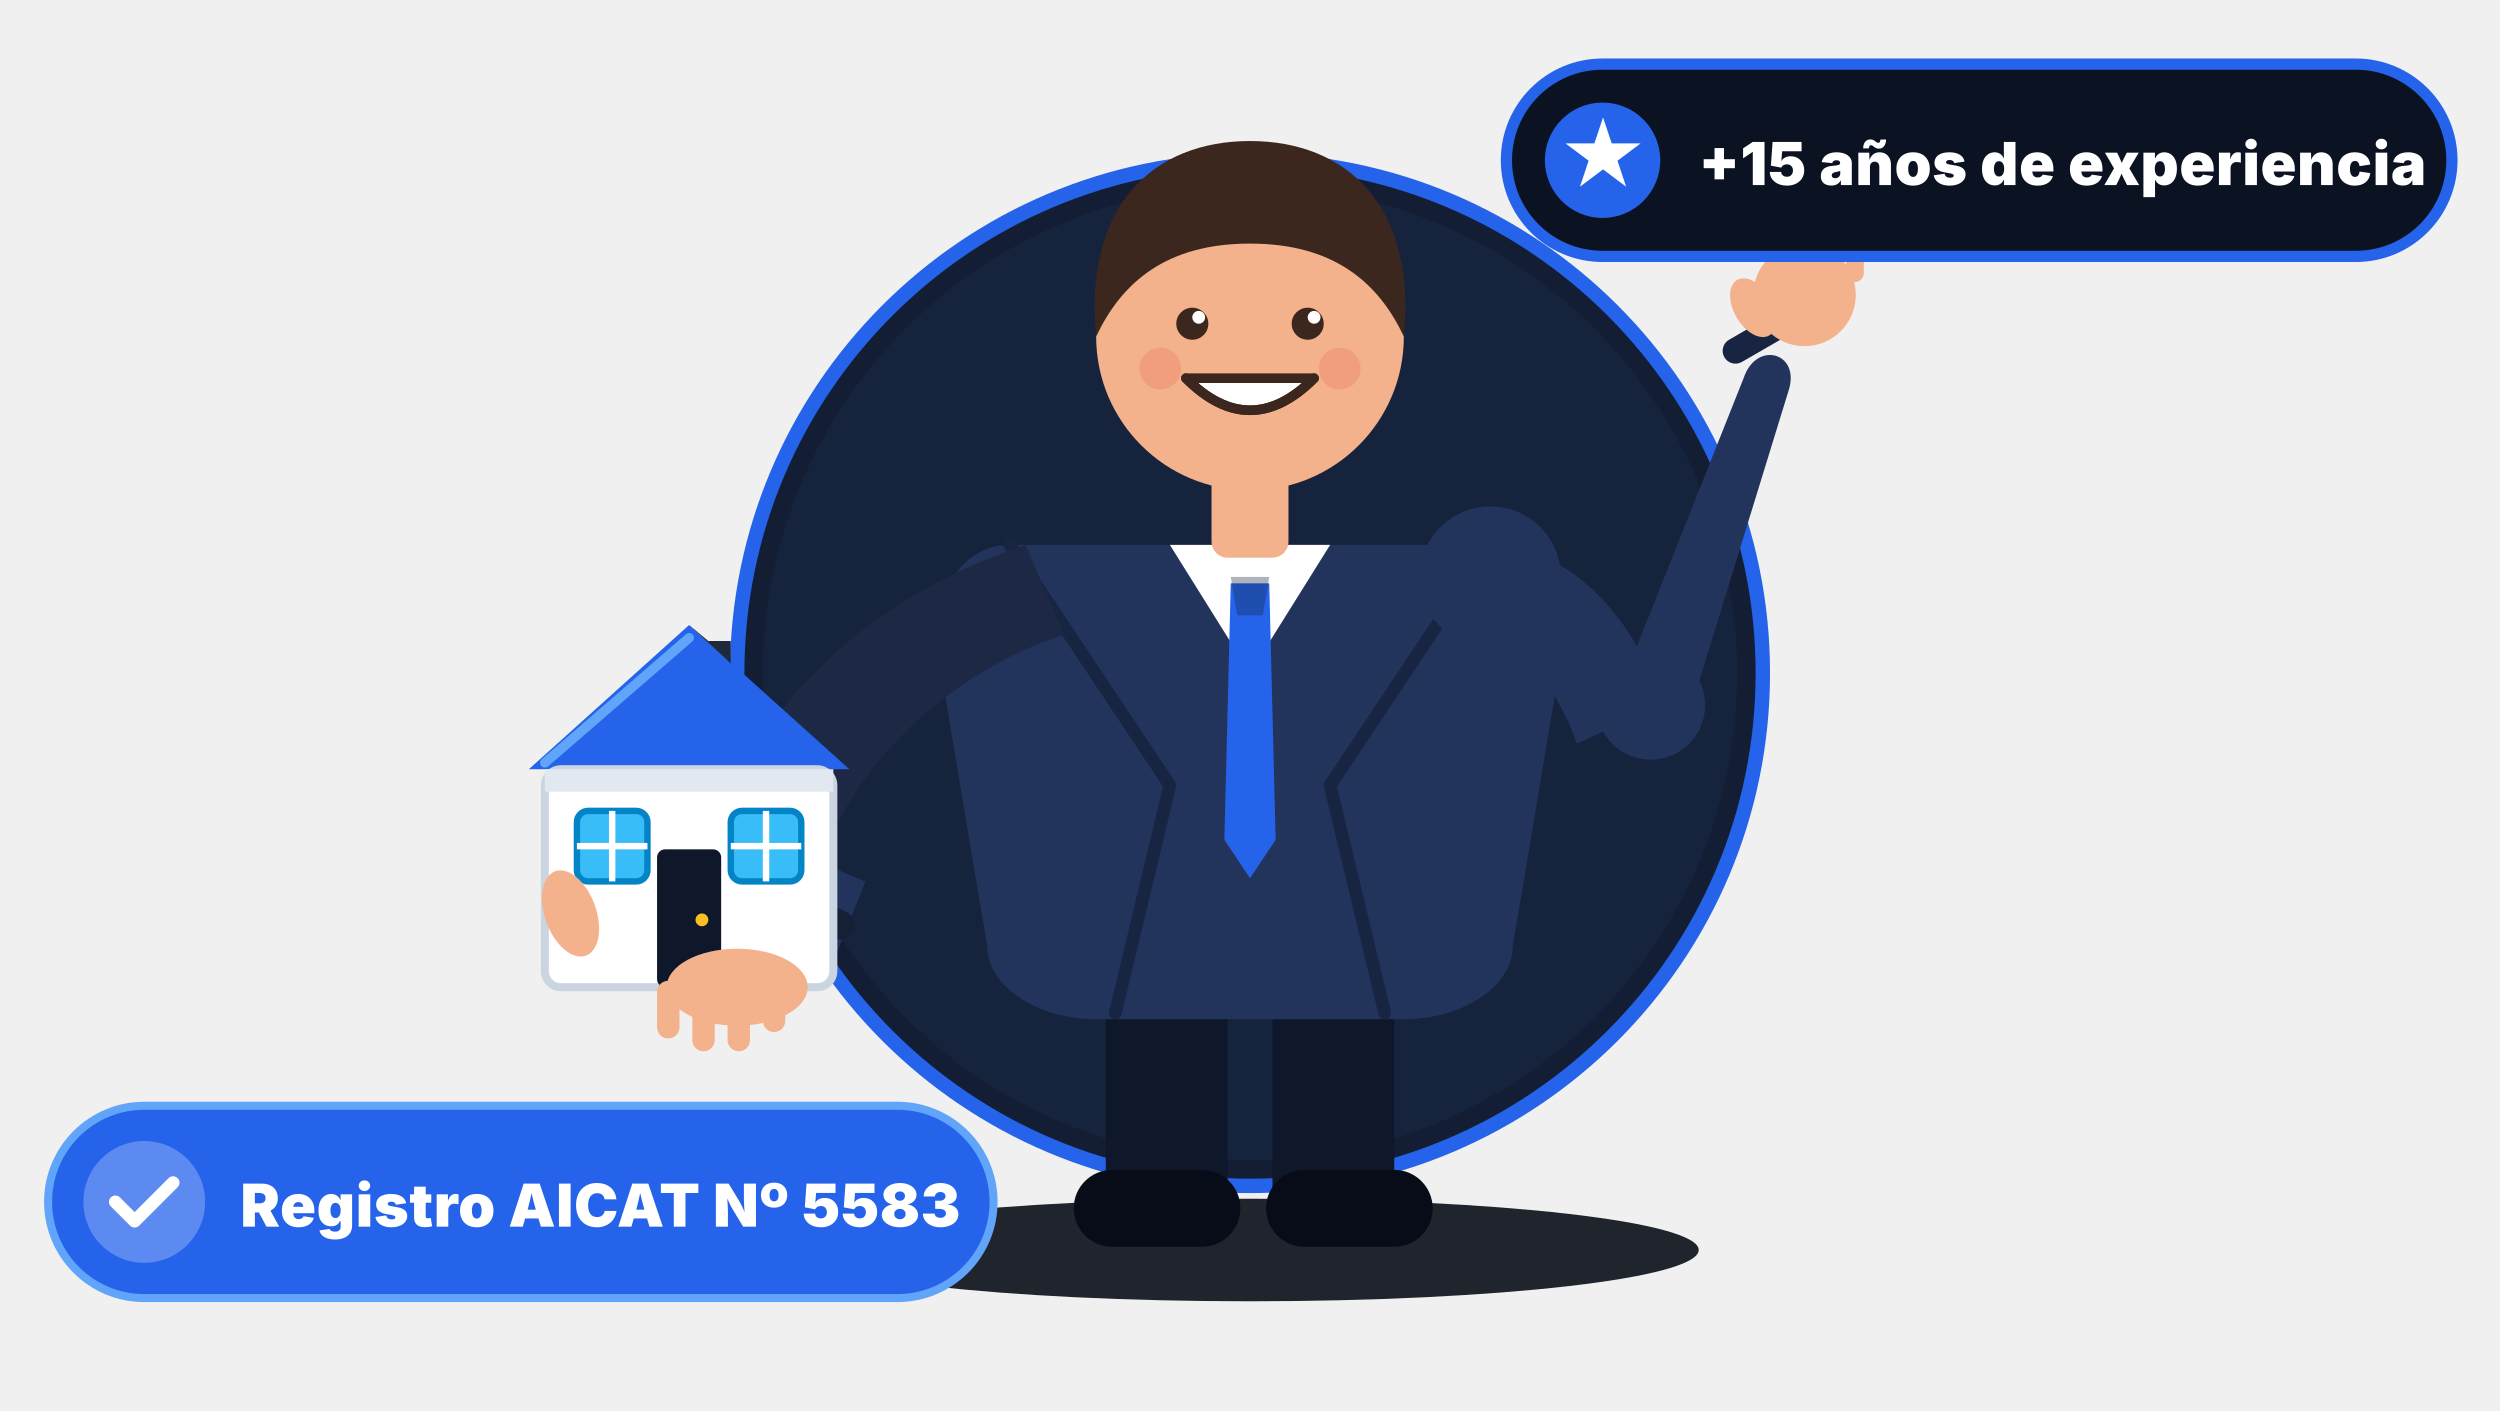
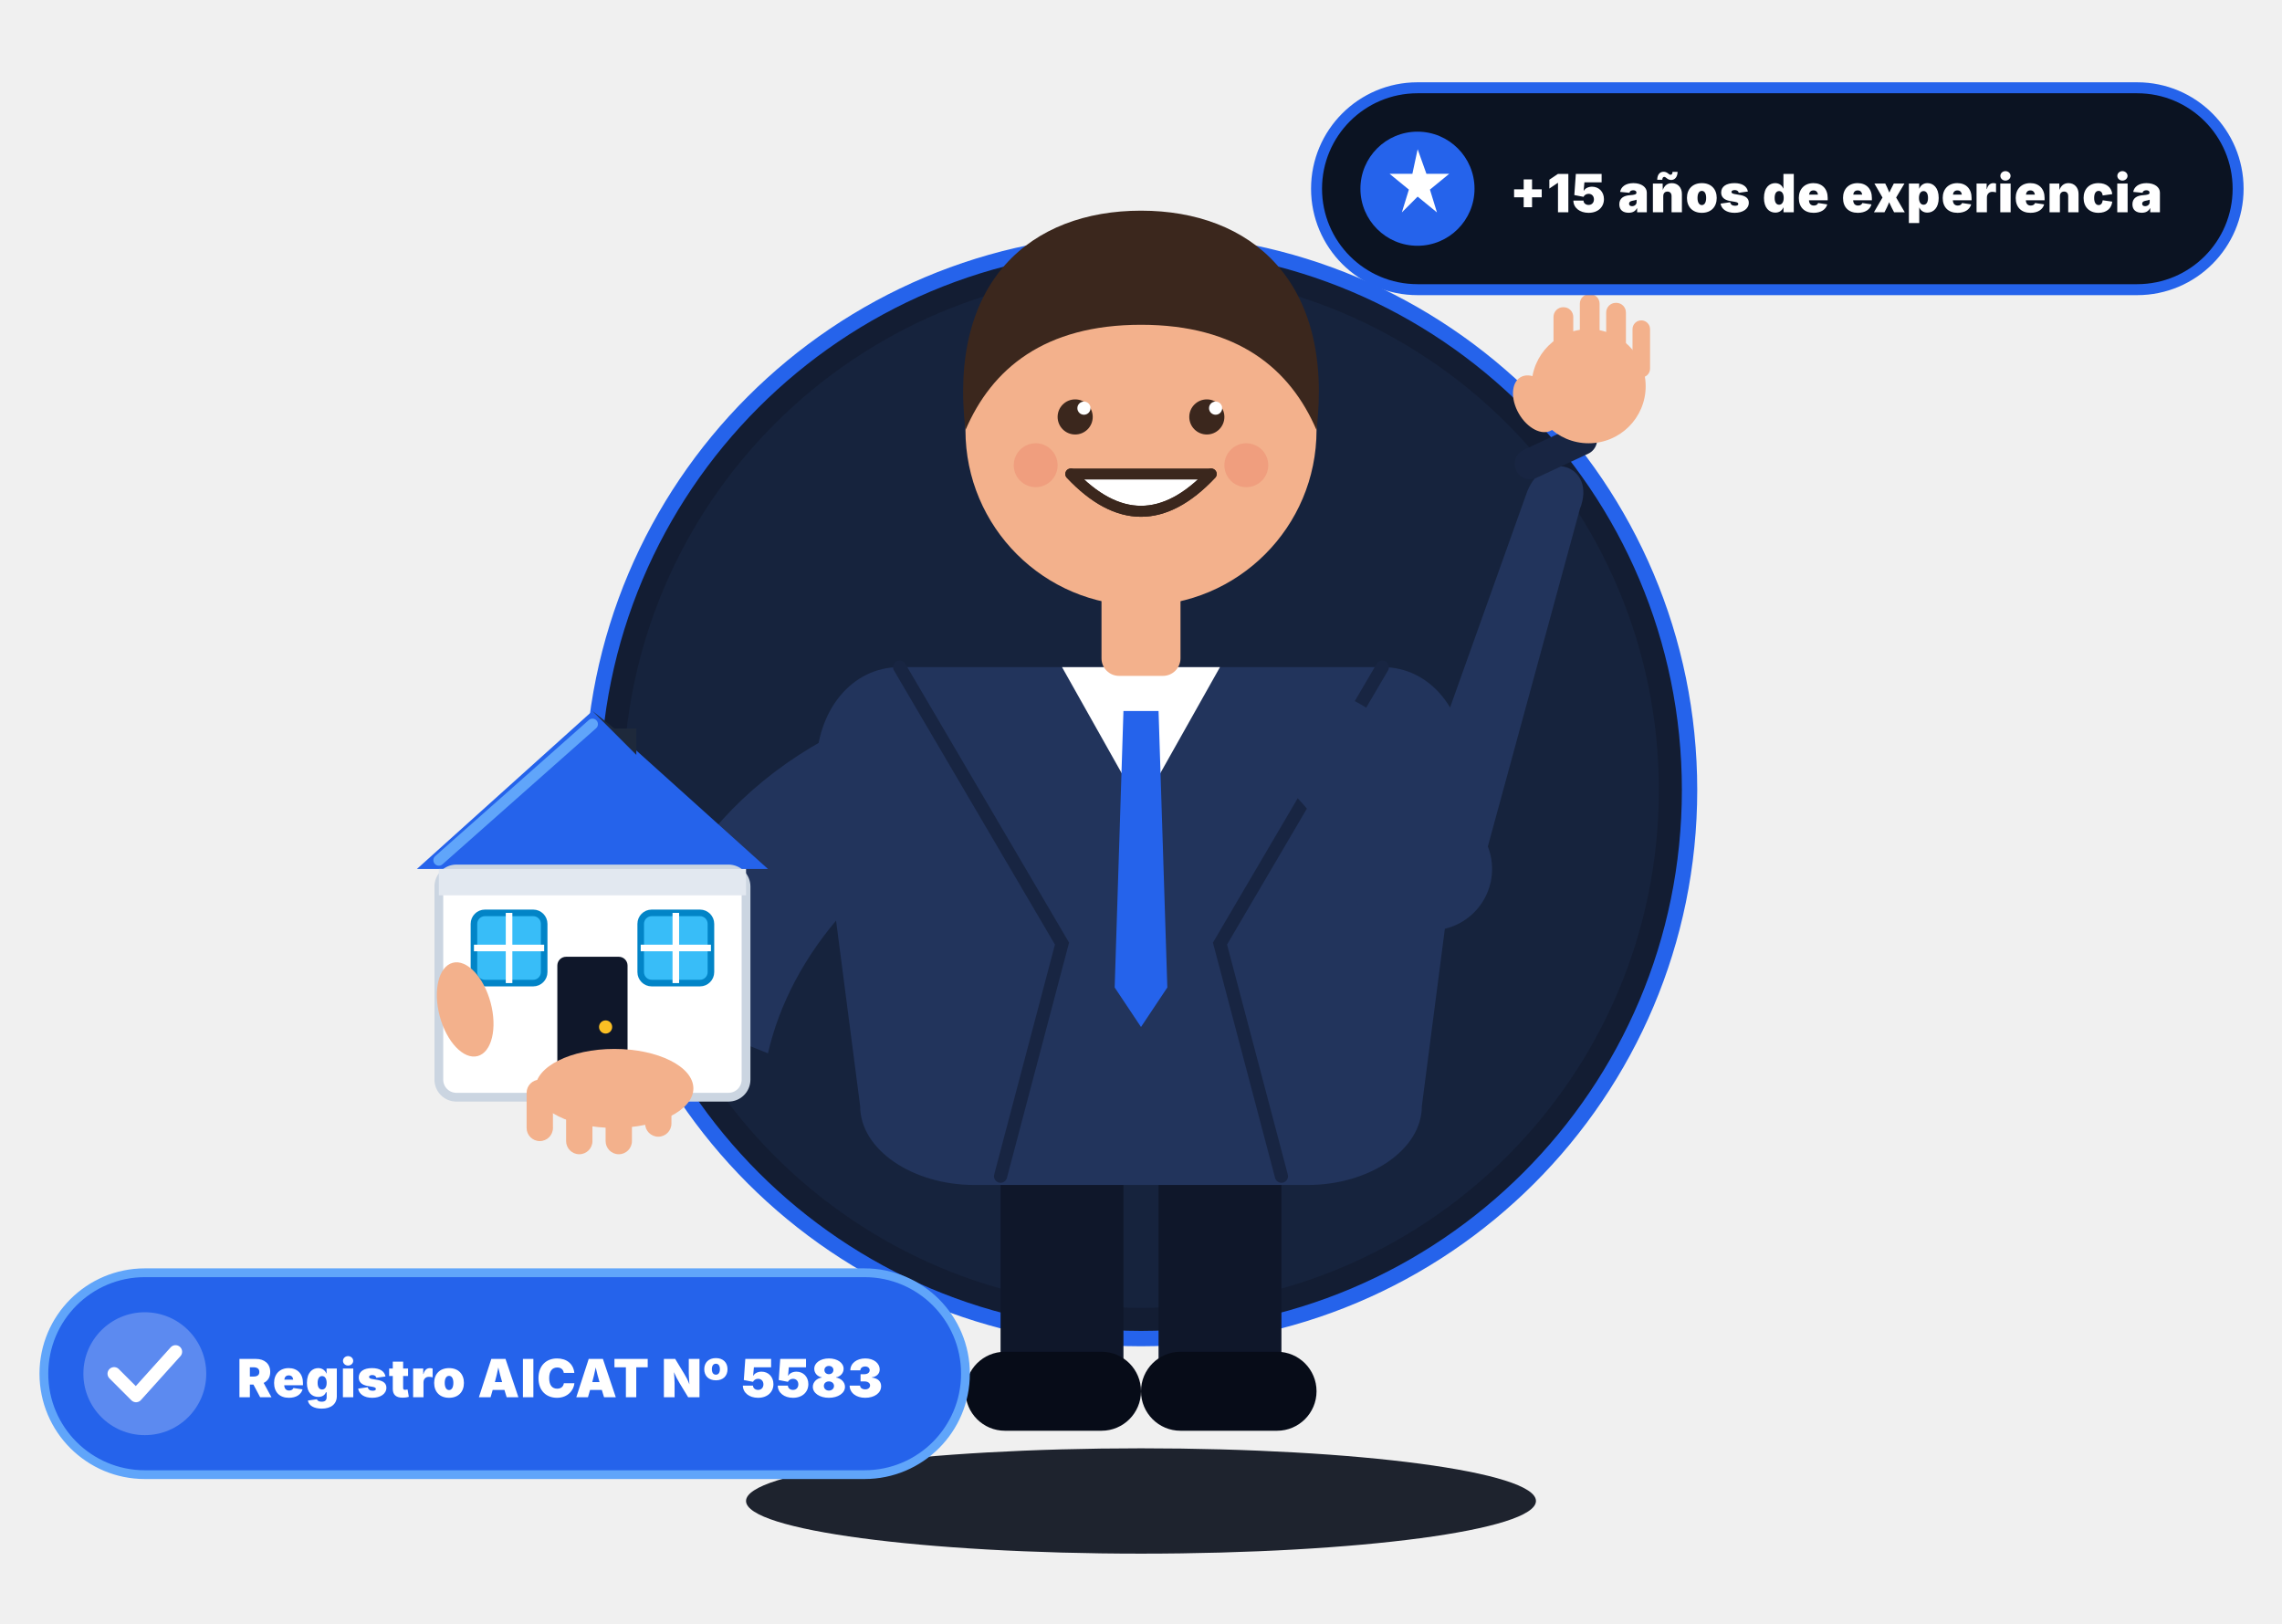
- <svg xmlns="http://www.w3.org/2000/svg" viewBox="0 0 780 440" width="100%" height="100%" fill="none">
+ <svg xmlns="http://www.w3.org/2000/svg" viewBox="0 0 520 370" width="100%" height="100%" fill="none">
  <defs>
    <style>
-       @keyframes waveElbow {
+       @keyframes livelyWave {
        0%, 100% { transform: rotate(0deg); }
-         25% { transform: rotate(14deg); }
-         50% { transform: rotate(-6deg); }
-         75% { transform: rotate(15deg); }
+         25% { transform: rotate(18deg); }
+         50% { transform: rotate(-8deg); }
+         75% { transform: rotate(20deg); }
      }
-       @keyframes livelyBlink {
+       @keyframes naturalBlink {
        0%, 90%, 100% { transform: scaleY(1); }
        95% { transform: scaleY(0.1); }
      }
-       @keyframes gentleBreath {
-         0%, 100% { transform: translateY(0px); }
-         50% { transform: translateY(-3px); }
+       .waving-arm {
+         animation: livelyWave 2s ease-in-out infinite;
+         transform-origin: 326px 198px;
      }
-       .waving-forearm-smooth {
-         animation: waveElbow 2.2s ease-in-out infinite;
-         transform-origin: 515px 220px;
-       }
-       .lively-blink {
-         animation: livelyBlink 4s ease-in-out infinite;
-         transform-origin: 390px 105px;
-       }
-       .lively-body {
-         animation: gentleBreath 3.5s ease-in-out infinite;
-         transform-origin: center bottom;
+       .blinking-eyes {
+         animation: naturalBlink 4s ease-in-out infinite;
+         transform-origin: 260px 105px;
      }
    </style>
  </defs>
-   <circle cx="390" cy="210" r="160" fill="#131d33" stroke="#2563eb" stroke-width="4.5" />
-   <circle cx="390" cy="210" r="152" fill="#16233d" />
-   <ellipse cx="390" cy="390" rx="140" ry="16" fill="#080d17" opacity="0.9" />
-   <g class="lively-body">
-     <rect x="345" y="275" width="38" height="105" rx="7" fill="#0f172a" />
-     <rect x="397" y="275" width="38" height="105" rx="7" fill="#0f172a" />
-     <rect x="335" y="365" width="52" height="24" rx="12" fill="#070c18" />
-     <rect x="395" y="365" width="52" height="24" rx="12" fill="#070c18" />
-     <path d="M 315 170 C 315 170, 465 170, 465 170 C 480 170, 488 185, 488 200 L 472 295 C 472 308, 456 318, 438 318 L 342 318 C 324 318, 308 308, 308 295 L 292 200 C 292 185, 300 170, 315 170 Z" fill="#22345c" />
-     <path d="M 315 170 L 365 245 L 348 316" stroke="#182542" stroke-width="4" stroke-linecap="round" />
-     <path d="M 465 170 L 415 245 L 432 316" stroke="#182542" stroke-width="4" stroke-linecap="round" />
-     <polygon points="365,170 390,210 415,170 390,170" fill="#ffffff" />
-     <polygon points="384,182 396,182 398,262 390,274 382,262" fill="#2563eb" />
-     <polygon points="384,180 396,180 394,192 386,192" fill="#182542" opacity="0.35" />
-     <rect x="378" y="142" width="24" height="32" rx="5" fill="#f3b18c" />
-     <circle cx="390" cy="105" r="48" fill="#f3b18c" />
-     <path d="M 342 105 C 338 64 360 44 390 44 C 420 44 442 64 438 105 C 430 88 416 76 390 76 C 364 76 350 88 342 105 Z" fill="#3b271d" />
-     <g class="lively-blink">
-       <circle cx="372" cy="101" r="5" fill="#3b271d" />
-       <circle cx="374" cy="99" r="2" fill="#ffffff" />
-       <circle cx="408" cy="101" r="5" fill="#3b271d" />
-       <circle cx="410" cy="99" r="2" fill="#ffffff" />
+   <ellipse cx="260" cy="342" rx="90" ry="12" fill="#070c18" opacity="0.9" />
+   <circle cx="260" cy="180" r="125" fill="#131d33" stroke="#2563eb" stroke-width="3.5" />
+   <circle cx="260" cy="180" r="118" fill="#16233d" />
+   <g id="character">
+     <rect x="228" y="235" width="28" height="85" rx="5" fill="#0f172a" />
+     <rect x="264" y="235" width="28" height="85" rx="5" fill="#0f172a" />
+     <rect x="220" y="308" width="40" height="18" rx="9" fill="#070c18" />
+     <rect x="260" y="308" width="40" height="18" rx="9" fill="#070c18" />
+     <path d="M 215 158 C 175 168 150 195 145 228 L 175 240 C 180 218 198 195 230 182 Z" fill="#22345c" />
+     <rect x="142" y="222" width="18" height="8" rx="4" fill="#162035" transform="rotate(20 142 222)" />
+     <path d="M 205 152 C 205 152, 315 152, 315 152 C 326 152, 334 162, 334 175 L 324 252 C 324 262, 312 270, 298 270 L 222 270 C 208 270, 196 262, 196 252 L 186 175 C 186 162, 194 152, 205 152 Z" fill="#22345c" />
+     <path d="M 205 152 L 242 215 L 228 268" stroke="#182542" stroke-width="3" stroke-linecap="round" />
+     <path d="M 315 152 L 278 215 L 292 268" stroke="#182542" stroke-width="3" stroke-linecap="round" />
+     <polygon points="242,152 260,184 278,152 260,152" fill="#ffffff" />
+     <polygon points="256,162 264,162 266,225 260,234 254,225" fill="#2563eb" />
+     <rect x="251" y="128" width="18" height="26" rx="4" fill="#f3b18c" />
+     <circle cx="260" cy="98" r="40" fill="#f3b18c" />
+     <path d="M 220 98 C 216 64 235 48 260 48 C 285 48 304 64 300 98 C 294 84 282 74 260 74 C 238 74 226 84 220 98 Z" fill="#3b271d" />
+     <g class="blinking-eyes">
+       <circle cx="245" cy="95" r="4" fill="#3b271d" />
+       <circle cx="247" cy="93" r="1.5" fill="#ffffff" />
+       <circle cx="275" cy="95" r="4" fill="#3b271d" />
+       <circle cx="277" cy="93" r="1.5" fill="#ffffff" />
    </g>
-     <path d="M 370 118 Q 390 138 410 118 Z" fill="#ffffff" stroke="#3b271d" stroke-width="3" stroke-linejoin="round" />
-     <path d="M 370 118 Q 390 138 410 118" stroke="#3b271d" stroke-width="3" fill="none" stroke-linecap="round" />
-     <circle cx="362" cy="115" r="6.5" fill="#ea7b64" opacity="0.35" />
-     <circle cx="418" cy="115" r="6.5" fill="#ea7b64" opacity="0.35" />
-     <g id="left-arm-holding-house">
-       <path d="M 320 170 C 275 185 240 215 225 255 L 255 272 C 265 240 295 210 332 198 Z" fill="#1c2844" />
-       <path d="M 225 255 C 220 275 235 295 260 300 L 270 275 C 255 270 248 260 255 272 Z" fill="#22345c" />
-       <rect x="250" y="278" width="20" height="9" rx="4.5" fill="#162035" transform="rotate(25 250 278)" />
-       <g id="house-model" transform="translate(170, 195)">
-         <polygon points="-5,45 45,0 95,45" fill="#2563eb" />
-         <polygon points="45,0 58,12 58,5 51,5" fill="#1e293b" />
-         <line x1="0" y1="43" x2="45" y2="4" stroke="#60a5fa" stroke-width="3" stroke-linecap="round" />
-         <rect x="0" y="45" width="90" height="68" rx="5" fill="#ffffff" stroke="#cbd5e1" stroke-width="2.5" />
-         <rect x="0" y="45" width="90" height="7" fill="#e2e8f0" />
-         <rect x="10" y="58" width="22" height="22" rx="3.5" fill="#38bdf8" stroke="#0284c7" stroke-width="2" />
-         <line x1="21" y1="58" x2="21" y2="80" stroke="#ffffff" stroke-width="2" />
-         <line x1="10" y1="69" x2="32" y2="69" stroke="#ffffff" stroke-width="2" />
-         <rect x="58" y="58" width="22" height="22" rx="3.5" fill="#38bdf8" stroke="#0284c7" stroke-width="2" />
-         <line x1="69" y1="58" x2="69" y2="80" stroke="#ffffff" stroke-width="2" />
-         <line x1="58" y1="69" x2="80" y2="69" stroke="#ffffff" stroke-width="2" />
-         <rect x="35" y="70" width="20" height="43" rx="2.5" fill="#0f172a" />
-         <circle cx="49" cy="92" r="2" fill="#fbbf24" />
-       </g>
-       <ellipse cx="230" cy="308" rx="22" ry="12" fill="#f3b18c" />
-       <ellipse cx="178" cy="285" rx="8" ry="14" fill="#f3b18c" transform="rotate(-20 178 285)" />
-       <rect x="205" y="306" width="7" height="18" rx="3.5" fill="#f3b18c" />
-       <rect x="216" y="308" width="7" height="20" rx="3.5" fill="#f3b18c" />
-       <rect x="227" y="308" width="7" height="20" rx="3.5" fill="#f3b18c" />
-       <rect x="238" y="305" width="7" height="17" rx="3.5" fill="#f3b18c" />
+     <path d="M 244 108 Q 260 125 276 108 Z" fill="#ffffff" stroke="#3b271d" stroke-width="2.5" stroke-linejoin="round" />
+     <path d="M 244 108 Q 260 125 276 108" stroke="#3b271d" stroke-width="2.5" fill="none" stroke-linecap="round" />
+     <circle cx="236" cy="106" r="5" fill="#ea7b64" opacity="0.35" />
+     <circle cx="284" cy="106" r="5" fill="#ea7b64" opacity="0.35" />
+     <g id="house" transform="translate(100, 160)">
+       <polygon points="-5,38 35,2 75,38" fill="#2563eb" />
+       <polygon points="35,2 45,12 45,6 40,6" fill="#1e293b" />
+       <line x1="0" y1="36" x2="35" y2="5" stroke="#60a5fa" stroke-width="2.5" stroke-linecap="round" />
+       <rect x="0" y="38" width="70" height="52" rx="4" fill="#ffffff" stroke="#cbd5e1" stroke-width="2" />
+       <rect x="0" y="38" width="70" height="6" fill="#e2e8f0" />
+       <rect x="8" y="48" width="16" height="16" rx="2.5" fill="#38bdf8" stroke="#0284c7" stroke-width="1.5" />
+       <line x1="16" y1="48" x2="16" y2="64" stroke="#ffffff" stroke-width="1.5" />
+       <line x1="8" y1="56" x2="24" y2="56" stroke="#ffffff" stroke-width="1.5" />
+       <rect x="46" y="48" width="16" height="16" rx="2.5" fill="#38bdf8" stroke="#0284c7" stroke-width="1.5" />
+       <line x1="54" y1="48" x2="54" y2="64" stroke="#ffffff" stroke-width="1.5" />
+       <line x1="46" y1="56" x2="62" y2="56" stroke="#ffffff" stroke-width="1.5" />
+       <rect x="27" y="58" width="16" height="32" rx="2" fill="#0f172a" />
+       <circle cx="38" cy="74" r="1.5" fill="#fbbf24" />
    </g>
-     <g id="right-upper-arm">
-       <circle cx="465" cy="180" r="22" fill="#22345c" />
-       <path d="M 465 170 C 490 170 512 195 518 220 L 492 232 C 485 212 470 195 455 190 Z" fill="#22345c" />
-       <circle cx="515" cy="220" r="17" fill="#22345c" />
+     <ellipse cx="140" cy="248" rx="18" ry="9" fill="#f3b18c" />
+     <ellipse cx="106" cy="230" rx="6" ry="11" fill="#f3b18c" transform="rotate(-15 106 230)" />
+     <rect x="120" y="246" width="6" height="14" rx="3" fill="#f3b18c" />
+     <rect x="129" y="248" width="6" height="15" rx="3" fill="#f3b18c" />
+     <rect x="138" y="248" width="6" height="15" rx="3" fill="#f3b18c" />
+     <rect x="147" y="246" width="6" height="13" rx="3" fill="#f3b18c" />
+     <path d="M 305 158 C 322 165 332 182 334 200 L 310 208 C 306 195 298 180 285 174 Z" fill="#22345c" />
+     <circle cx="326" cy="198" r="14" fill="#22345c" />
+   </g>
+   <g class="waving-arm">
+     <path d="M 318 196 L 348 112 C 352 102 364 106 360 116 L 336 204 Z" fill="#22345c" />
+     <rect x="344" y="104" width="20" height="7" rx="3.5" fill="#182542" transform="rotate(-25 344 104)" />
+     <g id="hand-wave" transform="translate(348, 70)">
+       <circle cx="14" cy="18" r="13" fill="#f3b18c" />
+       <ellipse cx="2" cy="22" rx="4.5" ry="7" fill="#f3b18c" transform="rotate(-30 2 22)" />
+       <rect x="6" y="0" width="4.5" height="15" rx="2.2" fill="#f3b18c" />
+       <rect x="12" y="-3" width="4.5" height="18" rx="2.2" fill="#f3b18c" />
+       <rect x="18" y="-1" width="4.5" height="16" rx="2.2" fill="#f3b18c" />
+       <rect x="24" y="3" width="4" height="13" rx="2" fill="#f3b18c" />
    </g>
  </g>
-   <g class="waving-forearm-smooth">
-     <path d="M 505 216 L 544 118 C 548 106 562 110 558 122 L 526 226 Z" fill="#22345c" />
-     <rect x="536" y="108" width="26" height="8" rx="4" fill="#182542" transform="rotate(-30 536 108)" />
-     <g id="open-greeting-hand" transform="translate(545, 68)">
-       <circle cx="18" cy="24" r="16" fill="#f3b18c" />
-       <ellipse cx="2" cy="28" rx="6" ry="10" fill="#f3b18c" transform="rotate(-30 2 28)" />
-       <rect x="7" y="0" width="6" height="19" rx="3" fill="#f3b18c" />
-       <rect x="15" y="-5" width="6" height="23" rx="3" fill="#f3b18c" />
-       <rect x="23" y="-2" width="6" height="21" rx="3" fill="#f3b18c" />
-       <rect x="31" y="3" width="5.5" height="17" rx="2.8" fill="#f3b18c" />
-     </g>
+   <g id="badge-aicat" transform="translate(10, 290)">
+     <rect x="0" y="0" width="210" height="46" rx="23" fill="#2563eb" stroke="#60a5fa" stroke-width="2" />
+     <circle cx="23" cy="23" r="14" fill="#ffffff" opacity="0.25" />
+     <path d="M 16 23 L 21 28 L 30 18" stroke="#ffffff" stroke-width="3" stroke-linecap="round" stroke-linejoin="round" />
+     <text x="44" y="24" fill="#ffffff" font-family="system-ui, -apple-system, sans-serif" fontSize="14" font-weight="900" dominant-baseline="central" letter-spacing="0.2">Registro AICAT Nº 5583</text>
  </g>
-   <g id="badge-aicat" transform="translate(15, 345)">
-     <rect x="0" y="0" width="295" height="60" rx="30" fill="#2563eb" stroke="#60a5fa" stroke-width="2.5" />
-     <circle cx="30" cy="30" r="19" fill="#ffffff" opacity="0.25" />
-     <path d="M 21 30 L 27 36 L 39 24" stroke="#ffffff" stroke-width="4" stroke-linecap="round" stroke-linejoin="round" />
-     <text x="60" y="31" fill="#ffffff" font-family="system-ui, -apple-system, sans-serif" font-size="18.5" font-weight="900" dominant-baseline="central" letter-spacing="0.2">Registro AICAT Nº 5583</text>
-   </g>
-   <g id="badge-exp" transform="translate(470, 20)">
-     <rect x="0" y="0" width="295" height="60" rx="30" fill="#0b1322" stroke="#2563eb" stroke-width="3.5" />
-     <circle cx="30" cy="30" r="18" fill="#2563eb" />
-     <polygon points="30,15 33,24 43,24 35,30 38,39 30,33 22,39 25,30 17,24 27,24" fill="#ffffff" transform="scale(0.9) translate(3.5, 3.5)" />
-     <text x="60" y="31" fill="#ffffff" font-family="system-ui, -apple-system, sans-serif" font-size="18.5" font-weight="900" dominant-baseline="central" letter-spacing="0.2">+15 años de experiencia</text>
+   <g id="badge-exp" transform="translate(300, 20)">
+     <rect x="0" y="0" width="210" height="46" rx="23" fill="#0b1322" stroke="#2563eb" stroke-width="2.5" />
+     <circle cx="23" cy="23" r="13" fill="#2563eb" />
+     <polygon points="23,12 25.5,19 32,19 26.5,23.5 28.5,30 23,25.5 18.5,30 20.5,23.5 15,19 21.5,19" fill="#ffffff" transform="scale(0.8) translate(5.8, 5.5)" />
+     <text x="44" y="24" fill="#ffffff" font-family="system-ui, -apple-system, sans-serif" fontSize="14" font-weight="900" dominant-baseline="central" letter-spacing="0.2">+15 años de experiencia</text>
  </g>
</svg>
